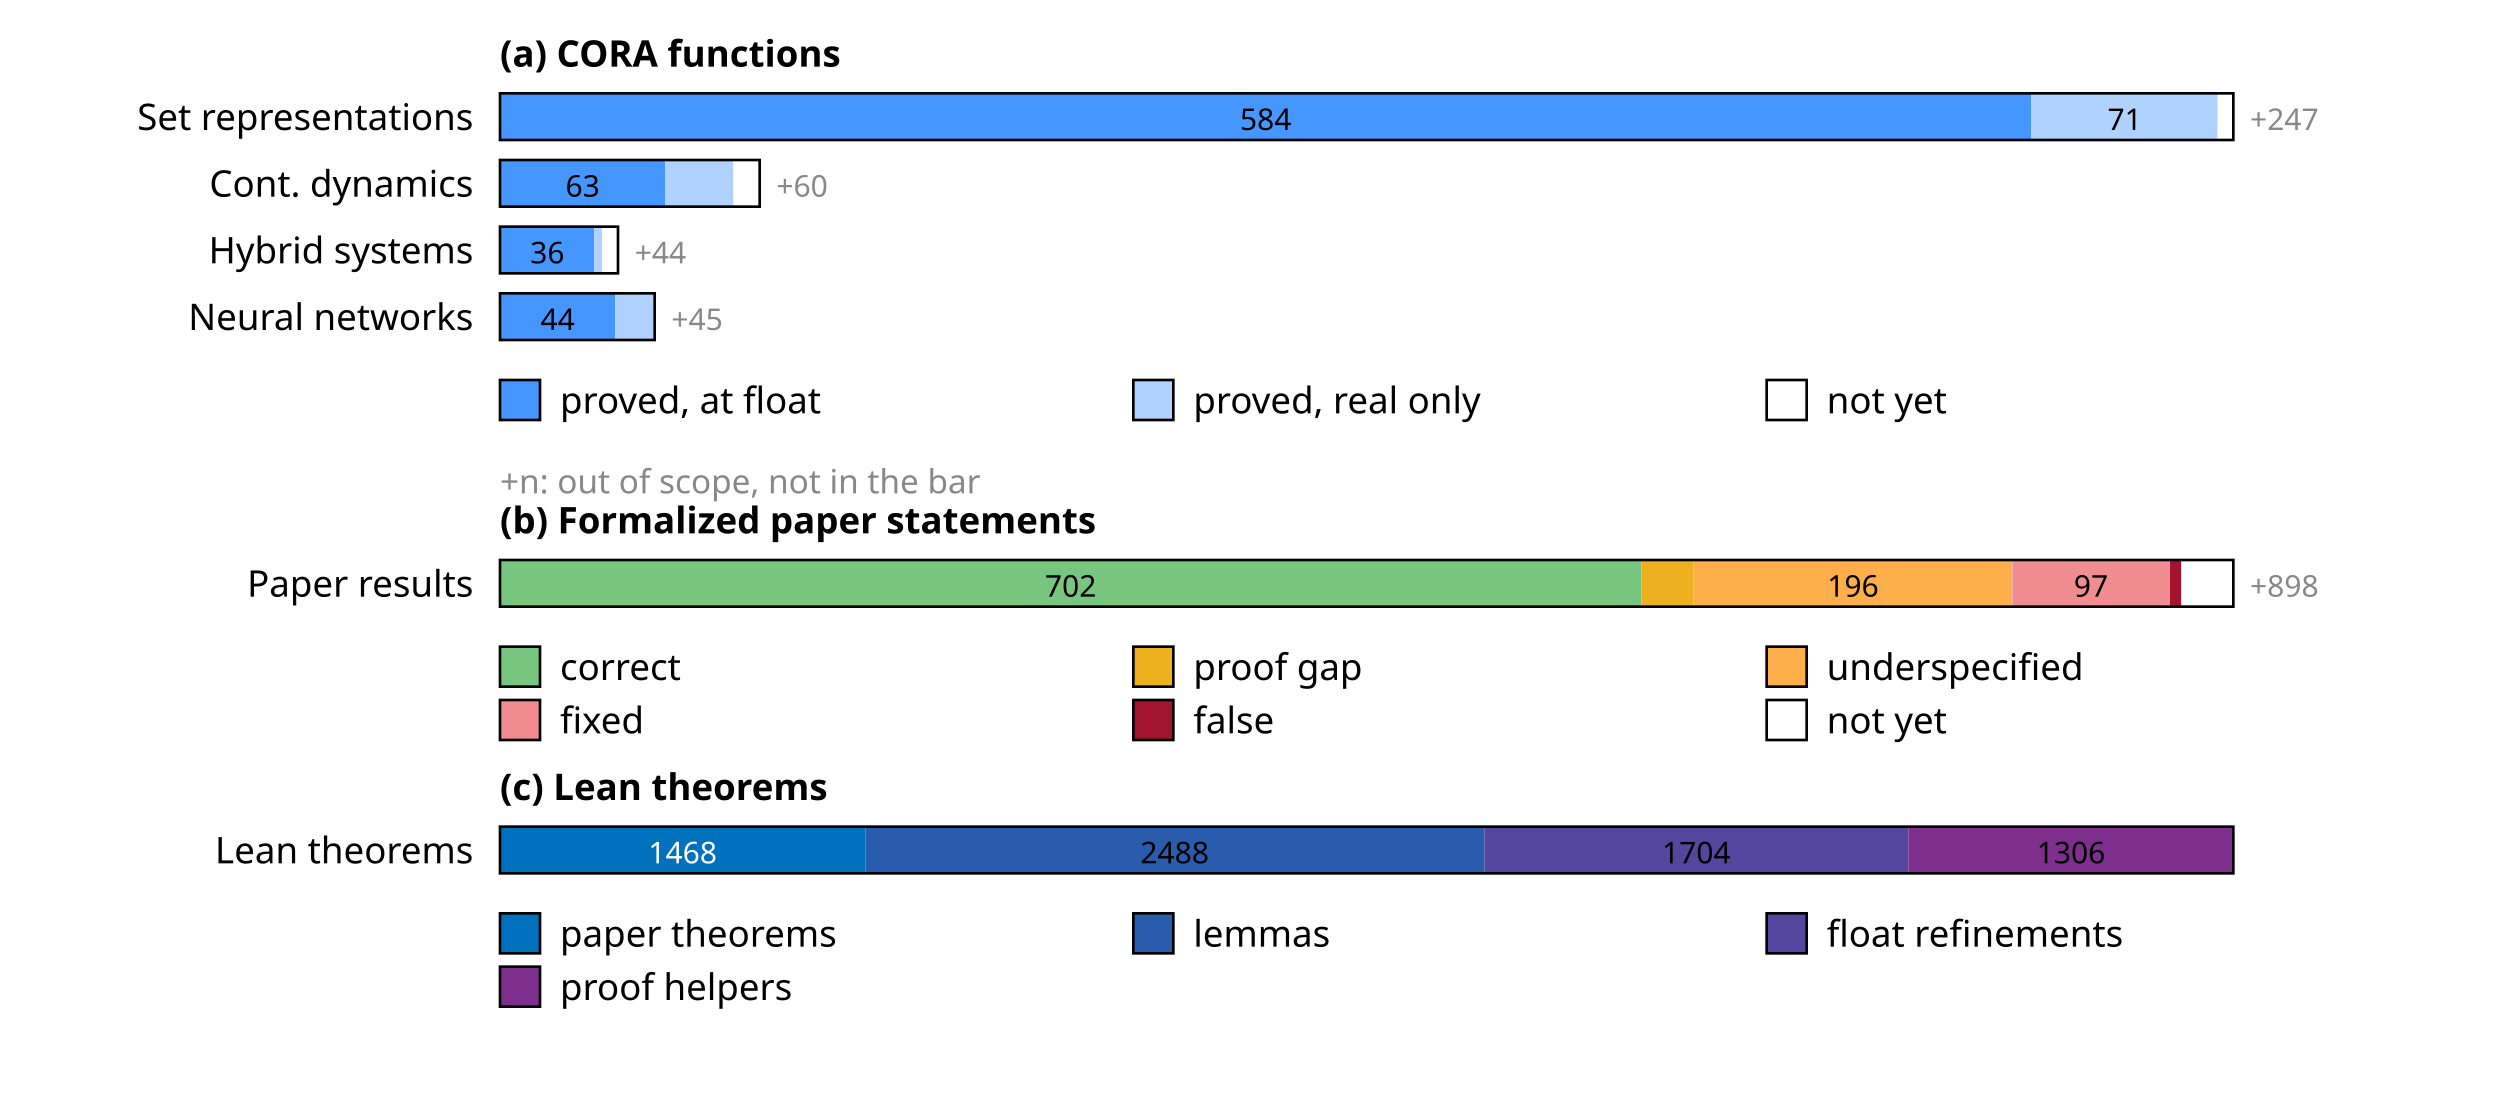
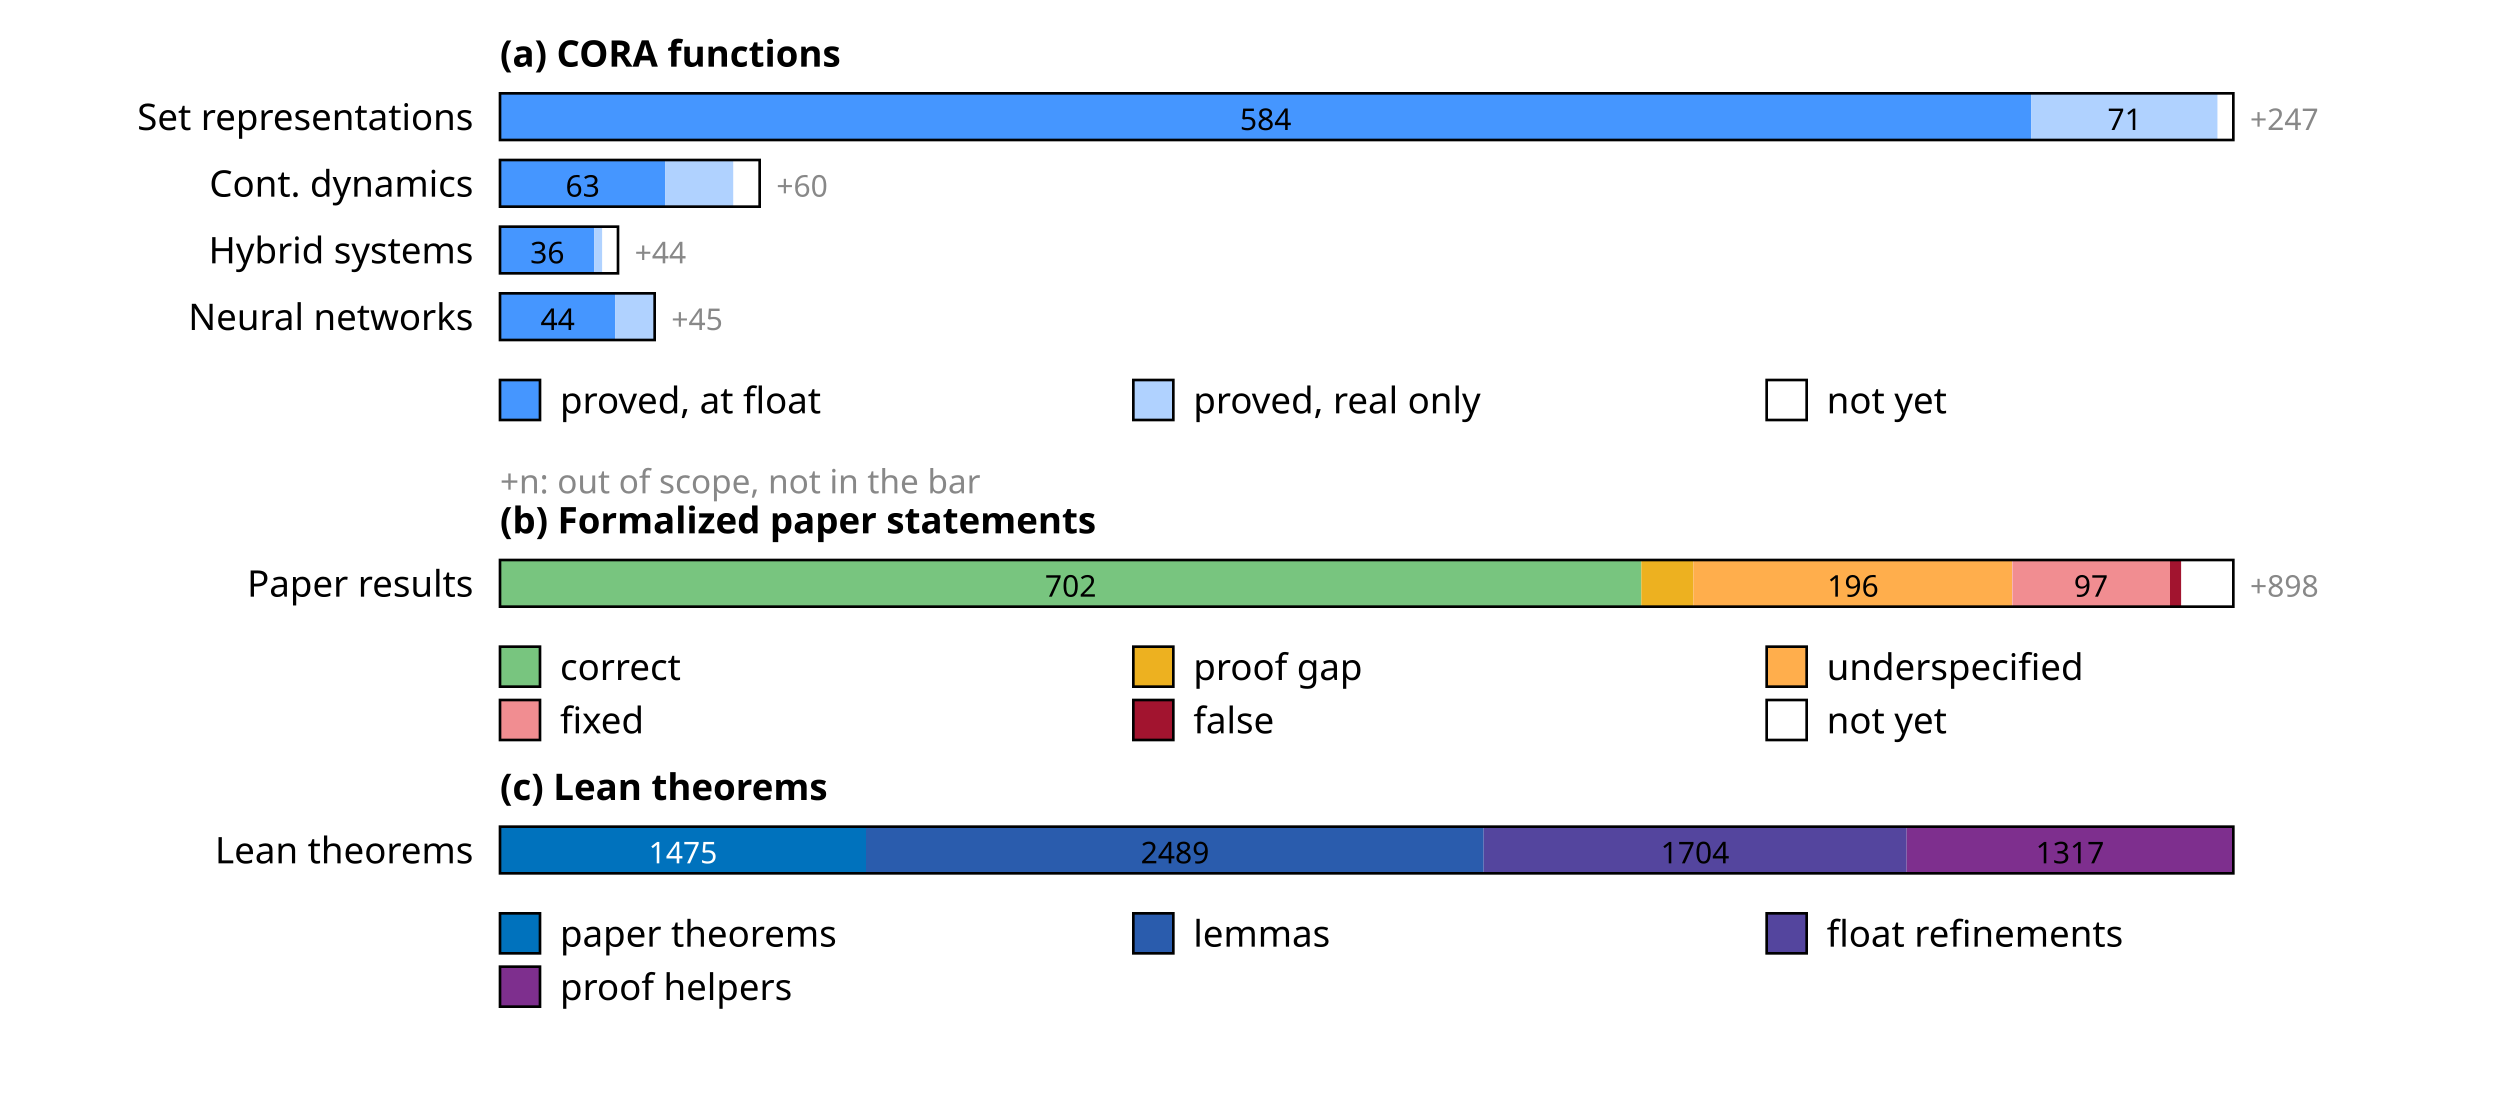
<svg xmlns="http://www.w3.org/2000/svg" width="750" height="330" font-family="sans-serif" font-size="11">
  <rect width="100%" height="100%" fill="white" />
  <text x="150" y="20" font-weight="bold">(a) CORA functions</text>
  <text x="142" y="39" text-anchor="end">Set representations</text>
  <rect x="150.0" y="28" width="459.4" height="14" fill="rgb(69,150,255)" />
  <text x="379.7" y="39" text-anchor="middle" font-size="9" fill="#000">584</text>
  <rect x="609.4" y="28" width="55.9" height="14" fill="rgb(176,210,255)" />
  <text x="637.4" y="39" text-anchor="middle" font-size="9" fill="#000">71</text>
  <rect x="665.3" y="28" width="4.7" height="14" fill="rgb(255,255,255)" />
  <rect x="150" y="28" width="520.0" height="14" fill="none" stroke="#000" stroke-width="0.8" />
  <text x="675.0" y="39" font-size="9" fill="#888">+247</text>
  <text x="142" y="59" text-anchor="end">Cont. dynamics</text>
  <rect x="150.0" y="48" width="49.6" height="14" fill="rgb(69,150,255)" />
  <text x="174.8" y="59" text-anchor="middle" font-size="9" fill="#000">63</text>
  <rect x="199.6" y="48" width="20.5" height="14" fill="rgb(176,210,255)" />
  <rect x="220.0" y="48" width="7.9" height="14" fill="rgb(255,255,255)" />
  <rect x="150" y="48" width="77.9" height="14" fill="none" stroke="#000" stroke-width="0.8" />
  <text x="232.9" y="59" font-size="9" fill="#888">+60</text>
  <text x="142" y="79" text-anchor="end">Hybrid systems</text>
  <rect x="150.0" y="68" width="28.3" height="14" fill="rgb(69,150,255)" />
  <text x="164.2" y="79" text-anchor="middle" font-size="9" fill="#000">36</text>
  <rect x="178.3" y="68" width="2.4" height="14" fill="rgb(176,210,255)" />
  <rect x="180.7" y="68" width="4.7" height="14" fill="rgb(255,255,255)" />
  <rect x="150" y="68" width="35.4" height="14" fill="none" stroke="#000" stroke-width="0.8" />
  <text x="190.4" y="79" font-size="9" fill="#888">+44</text>
  <text x="142" y="99" text-anchor="end">Neural networks</text>
  <rect x="150.0" y="88" width="34.6" height="14" fill="rgb(69,150,255)" />
  <text x="167.3" y="99" text-anchor="middle" font-size="9" fill="#000">44</text>
  <rect x="184.6" y="88" width="11.8" height="14" fill="rgb(176,210,255)" />
  <rect x="150" y="88" width="46.4" height="14" fill="none" stroke="#000" stroke-width="0.8" />
  <text x="201.4" y="99" font-size="9" fill="#888">+45</text>
  <rect x="150" y="114" width="12" height="12" fill="rgb(69,150,255)" stroke="#000" stroke-width="0.8" />
  <text x="168" y="124">proved, at float</text>
  <rect x="340" y="114" width="12" height="12" fill="rgb(176,210,255)" stroke="#000" stroke-width="0.8" />
  <text x="358" y="124">proved, real only</text>
  <rect x="530" y="114" width="12" height="12" fill="rgb(255,255,255)" stroke="#000" stroke-width="0.8" />
  <text x="548" y="124">not yet</text>
  <text x="150" y="148" font-size="10" fill="#888">+n: out of scope, not in the bar</text>
  <text x="150" y="160" font-weight="bold">(b) Formalized paper statements</text>
  <text x="142" y="179" text-anchor="end">Paper results</text>
  <rect x="150.0" y="168" width="342.4" height="14" fill="rgb(120,197,127)" />
  <text x="321.2" y="179" text-anchor="middle" font-size="9" fill="#000">702</text>
  <rect x="492.4" y="168" width="15.6" height="14" fill="rgb(237,177,32)" />
  <rect x="508.0" y="168" width="95.6" height="14" fill="rgb(255,174,76)" />
  <text x="555.9" y="179" text-anchor="middle" font-size="9" fill="#000">196</text>
  <rect x="603.7" y="168" width="47.3" height="14" fill="rgb(241,141,145)" />
  <text x="627.3" y="179" text-anchor="middle" font-size="9" fill="#000">97</text>
  <rect x="651.0" y="168" width="3.4" height="14" fill="rgb(162,20,47)" />
  <rect x="654.4" y="168" width="15.6" height="14" fill="rgb(255,255,255)" />
  <rect x="150" y="168" width="520.0" height="14" fill="none" stroke="#000" stroke-width="0.8" />
  <text x="675.0" y="179" font-size="9" fill="#888">+898</text>
  <rect x="150" y="194" width="12" height="12" fill="rgb(120,197,127)" stroke="#000" stroke-width="0.8" />
  <text x="168" y="204">correct</text>
  <rect x="340" y="194" width="12" height="12" fill="rgb(237,177,32)" stroke="#000" stroke-width="0.8" />
  <text x="358" y="204">proof gap</text>
  <rect x="530" y="194" width="12" height="12" fill="rgb(255,174,76)" stroke="#000" stroke-width="0.8" />
  <text x="548" y="204">underspecified</text>
  <rect x="150" y="210" width="12" height="12" fill="rgb(241,141,145)" stroke="#000" stroke-width="0.8" />
  <text x="168" y="220">fixed</text>
  <rect x="340" y="210" width="12" height="12" fill="rgb(162,20,47)" stroke="#000" stroke-width="0.8" />
  <text x="358" y="220">false</text>
  <rect x="530" y="210" width="12" height="12" fill="rgb(255,255,255)" stroke="#000" stroke-width="0.8" />
  <text x="548" y="220">not yet</text>
  <text x="150" y="240" font-weight="bold">(c) Lean theorems</text>
  <text x="142" y="259" text-anchor="end">Lean theorems</text>
-   <rect x="150.0" y="248" width="109.6" height="14" fill="rgb(0,114,189)" />
-   <text x="204.8" y="259" text-anchor="middle" font-size="9" fill="#fff">1468</text>
-   <rect x="259.6" y="248" width="185.7" height="14" fill="rgb(42,92,173)" />
-   <text x="352.4" y="259" text-anchor="middle" font-size="9" fill="#000">2488</text>
-   <rect x="445.3" y="248" width="127.2" height="14" fill="rgb(84,69,158)" />
-   <text x="508.9" y="259" text-anchor="middle" font-size="9" fill="#000">1704</text>
-   <rect x="572.5" y="248" width="97.5" height="14" fill="rgb(126,47,142)" />
-   <text x="621.3" y="259" text-anchor="middle" font-size="9" fill="#000">1306</text>
+   <rect x="150.0" y="248" width="109.8" height="14" fill="rgb(0,114,189)" />
+   <text x="204.9" y="259" text-anchor="middle" font-size="9" fill="#fff">1475</text>
+   <rect x="259.8" y="248" width="185.3" height="14" fill="rgb(42,92,173)" />
+   <text x="352.5" y="259" text-anchor="middle" font-size="9" fill="#000">2489</text>
+   <rect x="445.1" y="248" width="126.9" height="14" fill="rgb(84,69,158)" />
+   <text x="508.5" y="259" text-anchor="middle" font-size="9" fill="#000">1704</text>
+   <rect x="572.0" y="248" width="98.0" height="14" fill="rgb(126,47,142)" />
+   <text x="621.0" y="259" text-anchor="middle" font-size="9" fill="#000">1317</text>
  <rect x="150" y="248" width="520.0" height="14" fill="none" stroke="#000" stroke-width="0.8" />
  <rect x="150" y="274" width="12" height="12" fill="rgb(0,114,189)" stroke="#000" stroke-width="0.8" />
  <text x="168" y="284">paper theorems</text>
  <rect x="340" y="274" width="12" height="12" fill="rgb(42,92,173)" stroke="#000" stroke-width="0.8" />
  <text x="358" y="284">lemmas</text>
  <rect x="530" y="274" width="12" height="12" fill="rgb(84,69,158)" stroke="#000" stroke-width="0.8" />
  <text x="548" y="284">float refinements</text>
  <rect x="150" y="290" width="12" height="12" fill="rgb(126,47,142)" stroke="#000" stroke-width="0.8" />
  <text x="168" y="300">proof helpers</text>
</svg>
